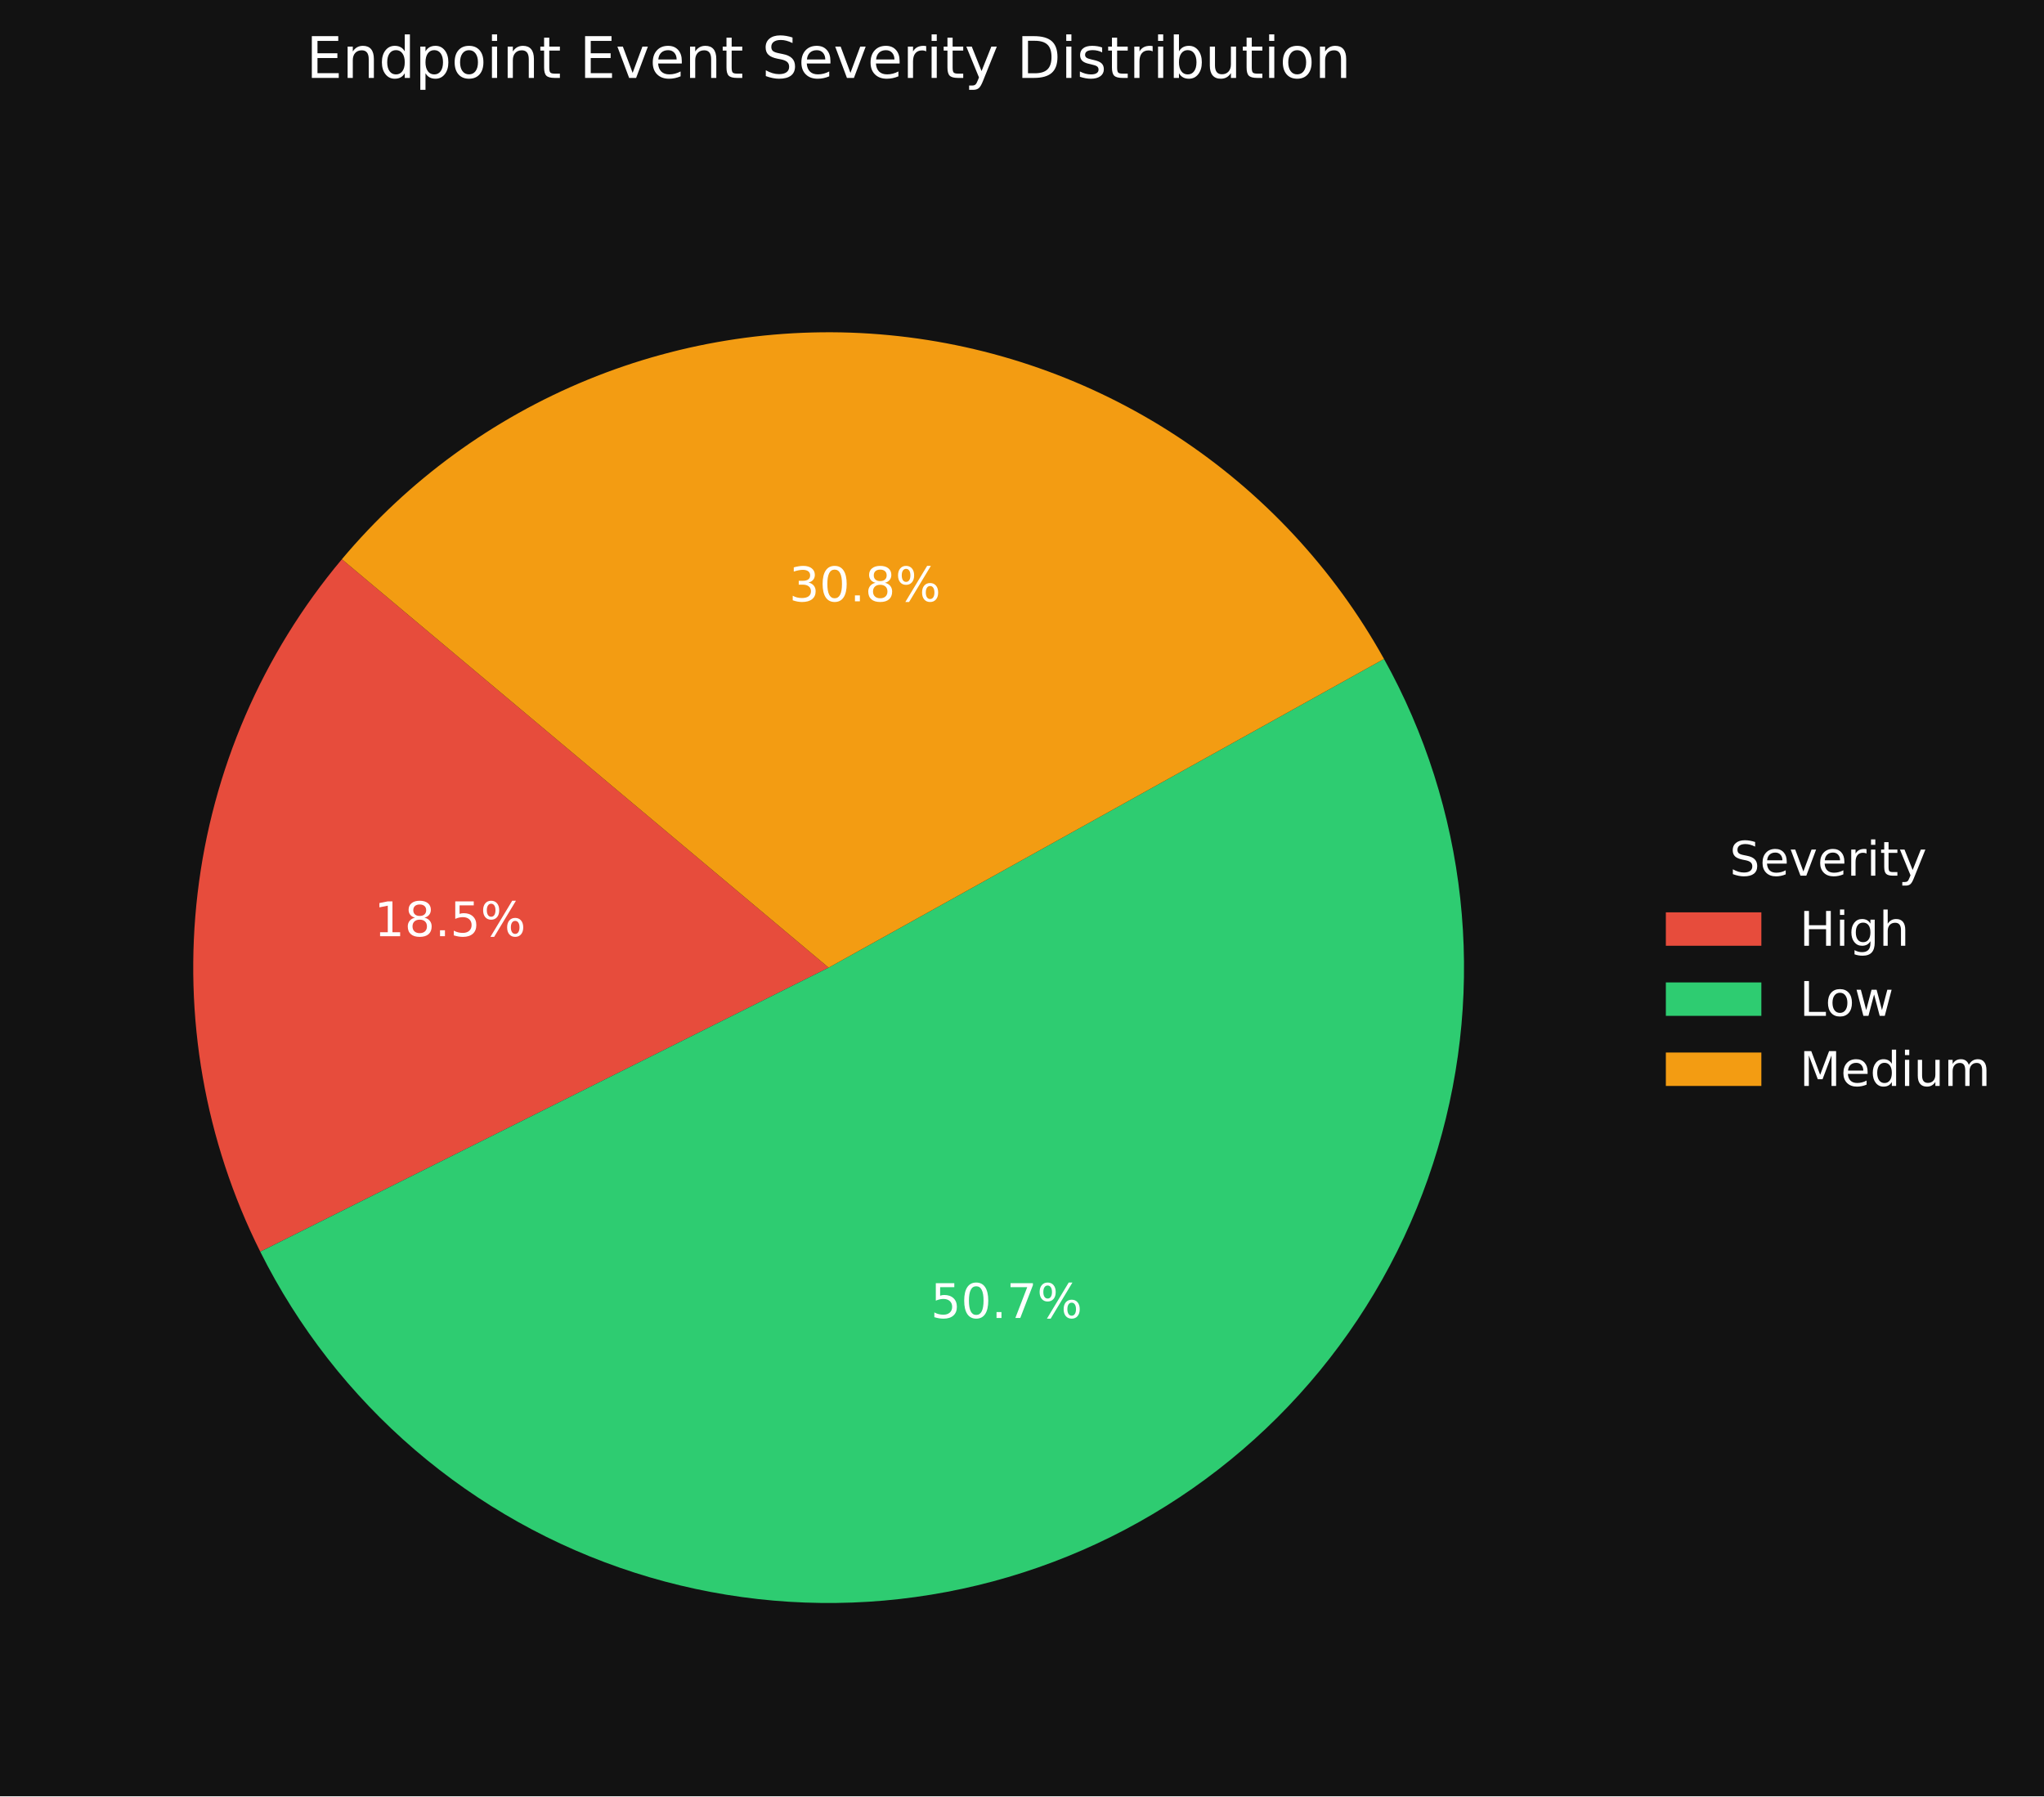
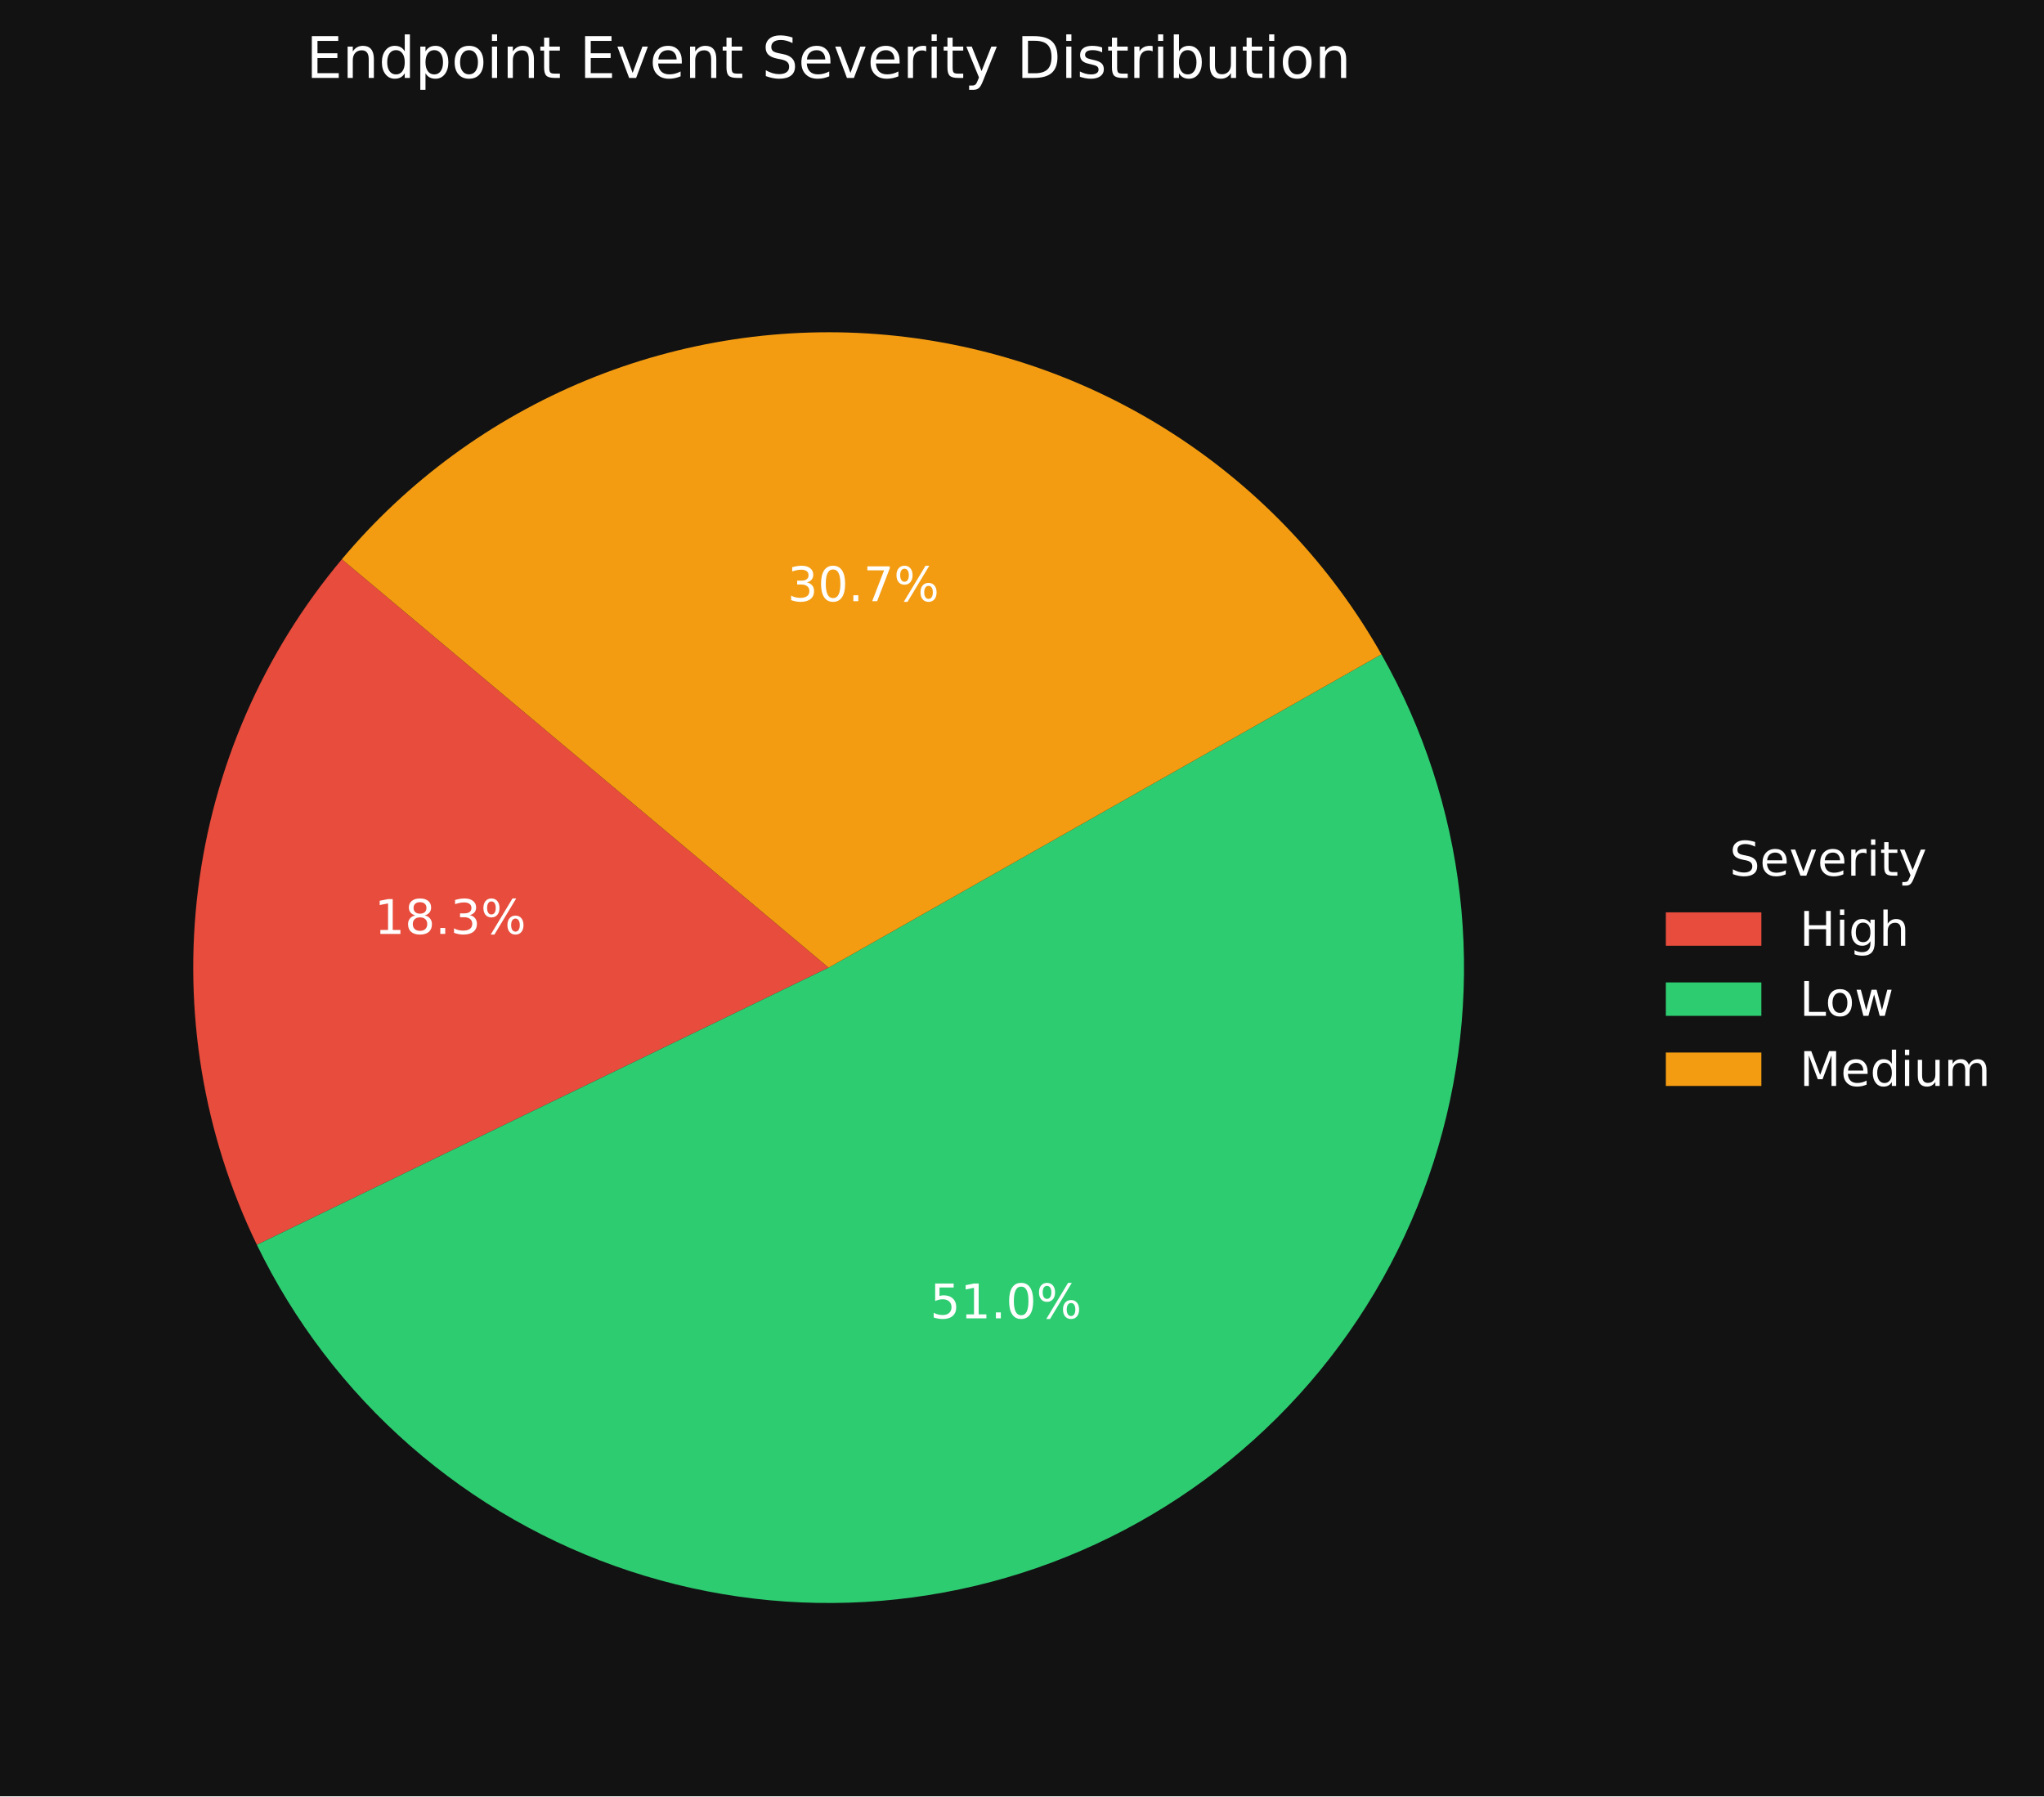
<svg xmlns="http://www.w3.org/2000/svg" xmlns:xlink="http://www.w3.org/1999/xlink" width="428.026pt" height="376.158pt" viewBox="0 0 428.026 376.158" version="1.1">
  <defs>
    <style type="text/css">*{stroke-linejoin: round; stroke-linecap: butt}</style>
  </defs>
  <g id="figure_1">
    <g id="patch_1">
      <path d="M 0 376.158  L 428.026 376.158  L 428.026 -0  L 0 -0  z " style="fill: #121212" />
    </g>
    <g id="axes_1">
      <g id="patch_2">
-         <path d="M 71.593 117.111  C 54.919 136.983 44.414 161.304 41.378 187.066  C 38.342 212.828 42.906 238.925 54.504 262.128  L 173.52 202.638  z " style="fill: #e74c3c" />
+         <path d="M 71.593 117.111  C 55.095 136.773 44.633 160.794 41.475 186.266  C 38.317 211.737 42.595 237.586 53.792 260.681  L 173.52 202.638  z " style="fill: #e74c3c" />
      </g>
      <g id="patch_3">
-         <path d="M 54.504 262.128  C 62.426 277.977 73.434 292.084 86.881 303.622  C 100.329 315.159 115.946 323.894 132.814 329.315  C 149.683 334.735 167.466 336.732 185.117 335.188  C 202.767 333.644 219.933 328.589 235.604 320.322  C 251.275 312.055 265.138 300.74 276.378 287.043  C 287.617 273.346 296.009 257.541 301.058 240.558  C 306.108 223.574 307.714 205.752 305.784 188.139  C 303.853 170.527 298.424 153.476 289.815 137.99  L 173.52 202.638  z " style="fill: #2ecc71" />
+         <path d="M 53.792 260.681  C 61.571 276.728 72.497 291.047 85.919 302.788  C 99.341 314.528 114.988 323.452 131.927 329.026  C 148.866 334.6 166.754 336.713 184.525 335.238  C 202.296 333.763 219.591 328.731 235.379 320.44  C 251.168 312.15 265.129 300.769 276.432 286.977  C 287.735 273.184 296.151 257.259 301.179 240.15  C 306.206 223.041 307.743 205.094 305.698 187.379  C 303.653 169.664 298.067 152.54 289.274 137.026  L 173.52 202.638  z " style="fill: #2ecc71" />
      </g>
      <g id="patch_4">
-         <path d="M 289.815 137.99  C 279.334 119.135 264.423 103.11 246.372 91.299  C 228.321 79.488 207.666 72.241 186.192 70.187  C 164.719 68.132 143.064 71.331 123.101 79.505  C 103.138 87.679 85.459 100.586 71.593 117.111  L 173.52 202.638  z " style="fill: #f39c12" />
+         <path d="M 289.274 137.026  C 278.683 118.341 263.723 102.495 245.677 90.847  C 227.632 79.199 207.031 72.092 185.642 70.135  C 164.253 68.179 142.705 71.43 122.846 79.61  C 102.986 87.79 85.399 100.658 71.593 117.111  L 173.52 202.638  z " style="fill: #f39c12" />
      </g>
      <g id="matplotlib.axis_1" />
      <g id="matplotlib.axis_2" />
      <g id="text_1">
-         <g style="fill: #ffffff" transform="translate(78.35143 196.0543) scale(0.1 -0.1)">
+         <g style="fill: #ffffff" transform="translate(78.40951 195.574) scale(0.1 -0.1)">
          <defs>
            <path id="DejaVuSans-31" d="M 794 531  L 1825 531  L 1825 4091  L 703 3866  L 703 4441  L 1819 4666  L 2450 4666  L 2450 531  L 3481 531  L 3481 0  L 794 0  L 794 531  z " transform="scale(0.015625)" />
            <path id="DejaVuSans-38" d="M 2034 2216  Q 1584 2216 1326 1975  Q 1069 1734 1069 1313  Q 1069 891 1326 650  Q 1584 409 2034 409  Q 2484 409 2743 651  Q 3003 894 3003 1313  Q 3003 1734 2745 1975  Q 2488 2216 2034 2216  z M 1403 2484  Q 997 2584 770 2862  Q 544 3141 544 3541  Q 544 4100 942 4425  Q 1341 4750 2034 4750  Q 2731 4750 3128 4425  Q 3525 4100 3525 3541  Q 3525 3141 3298 2862  Q 3072 2584 2669 2484  Q 3125 2378 3379 2068  Q 3634 1759 3634 1313  Q 3634 634 3220 271  Q 2806 -91 2034 -91  Q 1263 -91 848 271  Q 434 634 434 1313  Q 434 1759 690 2068  Q 947 2378 1403 2484  z M 1172 3481  Q 1172 3119 1398 2916  Q 1625 2713 2034 2713  Q 2441 2713 2670 2916  Q 2900 3119 2900 3481  Q 2900 3844 2670 4047  Q 2441 4250 2034 4250  Q 1625 4250 1398 4047  Q 1172 3844 1172 3481  z " transform="scale(0.015625)" />
            <path id="DejaVuSans-2e" d="M 684 794  L 1344 794  L 1344 0  L 684 0  L 684 794  z " transform="scale(0.015625)" />
-             <path id="DejaVuSans-35" d="M 691 4666  L 3169 4666  L 3169 4134  L 1269 4134  L 1269 2991  Q 1406 3038 1543 3061  Q 1681 3084 1819 3084  Q 2600 3084 3056 2656  Q 3513 2228 3513 1497  Q 3513 744 3044 326  Q 2575 -91 1722 -91  Q 1428 -91 1123 -41  Q 819 9 494 109  L 494 744  Q 775 591 1075 516  Q 1375 441 1709 441  Q 2250 441 2565 725  Q 2881 1009 2881 1497  Q 2881 1984 2565 2268  Q 2250 2553 1709 2553  Q 1456 2553 1204 2497  Q 953 2441 691 2322  L 691 4666  z " transform="scale(0.015625)" />
+             <path id="DejaVuSans-33" d="M 2597 2516  Q 3050 2419 3304 2112  Q 3559 1806 3559 1356  Q 3559 666 3084 287  Q 2609 -91 1734 -91  Q 1441 -91 1130 -33  Q 819 25 488 141  L 488 750  Q 750 597 1062 519  Q 1375 441 1716 441  Q 2309 441 2620 675  Q 2931 909 2931 1356  Q 2931 1769 2642 2001  Q 2353 2234 1838 2234  L 1294 2234  L 1294 2753  L 1863 2753  Q 2328 2753 2575 2939  Q 2822 3125 2822 3475  Q 2822 3834 2567 4026  Q 2313 4219 1838 4219  Q 1578 4219 1281 4162  Q 984 4106 628 3988  L 628 4550  Q 988 4650 1302 4700  Q 1616 4750 1894 4750  Q 2613 4750 3031 4423  Q 3450 4097 3450 3541  Q 3450 3153 3228 2886  Q 3006 2619 2597 2516  z " transform="scale(0.015625)" />
            <path id="DejaVuSans-25" d="M 4653 2053  Q 4381 2053 4226 1822  Q 4072 1591 4072 1178  Q 4072 772 4226 539  Q 4381 306 4653 306  Q 4919 306 5073 539  Q 5228 772 5228 1178  Q 5228 1588 5073 1820  Q 4919 2053 4653 2053  z M 4653 2450  Q 5147 2450 5437 2106  Q 5728 1763 5728 1178  Q 5728 594 5436 251  Q 5144 -91 4653 -91  Q 4153 -91 3862 251  Q 3572 594 3572 1178  Q 3572 1766 3864 2108  Q 4156 2450 4653 2450  z M 1428 4353  Q 1159 4353 1004 4120  Q 850 3888 850 3481  Q 850 3069 1003 2837  Q 1156 2606 1428 2606  Q 1700 2606 1854 2837  Q 2009 3069 2009 3481  Q 2009 3884 1853 4118  Q 1697 4353 1428 4353  z M 4250 4750  L 4750 4750  L 1831 -91  L 1331 -91  L 4250 4750  z M 1428 4750  Q 1922 4750 2215 4408  Q 2509 4066 2509 3481  Q 2509 2891 2217 2550  Q 1925 2209 1428 2209  Q 931 2209 642 2551  Q 353 2894 353 3481  Q 353 4063 643 4406  Q 934 4750 1428 4750  z " transform="scale(0.015625)" />
          </defs>
          <use xlink:href="#DejaVuSans-31" />
          <use xlink:href="#DejaVuSans-38" transform="translate(63.62305 0)" />
          <use xlink:href="#DejaVuSans-2e" transform="translate(127.2461 0)" />
-           <use xlink:href="#DejaVuSans-35" transform="translate(159.0332 0)" />
+           <use xlink:href="#DejaVuSans-33" transform="translate(159.0332 0)" />
          <use xlink:href="#DejaVuSans-25" transform="translate(222.6562 0)" />
        </g>
      </g>
      <g id="text_2">
-         <g style="fill: #ffffff" transform="translate(194.8869 276.0077) scale(0.1 -0.1)">
+         <g style="fill: #ffffff" transform="translate(194.752 276.0787) scale(0.1 -0.1)">
          <defs>
+             <path id="DejaVuSans-35" d="M 691 4666  L 3169 4666  L 3169 4134  L 1269 4134  L 1269 2991  Q 1406 3038 1543 3061  Q 1681 3084 1819 3084  Q 2600 3084 3056 2656  Q 3513 2228 3513 1497  Q 3513 744 3044 326  Q 2575 -91 1722 -91  Q 1428 -91 1123 -41  Q 819 9 494 109  L 494 744  Q 775 591 1075 516  Q 1375 441 1709 441  Q 2250 441 2565 725  Q 2881 1009 2881 1497  Q 2881 1984 2565 2268  Q 2250 2553 1709 2553  Q 1456 2553 1204 2497  Q 953 2441 691 2322  L 691 4666  z " transform="scale(0.015625)" />
            <path id="DejaVuSans-30" d="M 2034 4250  Q 1547 4250 1301 3770  Q 1056 3291 1056 2328  Q 1056 1369 1301 889  Q 1547 409 2034 409  Q 2525 409 2770 889  Q 3016 1369 3016 2328  Q 3016 3291 2770 3770  Q 2525 4250 2034 4250  z M 2034 4750  Q 2819 4750 3233 4129  Q 3647 3509 3647 2328  Q 3647 1150 3233 529  Q 2819 -91 2034 -91  Q 1250 -91 836 529  Q 422 1150 422 2328  Q 422 3509 836 4129  Q 1250 4750 2034 4750  z " transform="scale(0.015625)" />
-             <path id="DejaVuSans-37" d="M 525 4666  L 3525 4666  L 3525 4397  L 1831 0  L 1172 0  L 2766 4134  L 525 4134  L 525 4666  z " transform="scale(0.015625)" />
          </defs>
          <use xlink:href="#DejaVuSans-35" />
-           <use xlink:href="#DejaVuSans-30" transform="translate(63.62305 0)" />
+           <use xlink:href="#DejaVuSans-31" transform="translate(63.62305 0)" />
          <use xlink:href="#DejaVuSans-2e" transform="translate(127.2461 0)" />
-           <use xlink:href="#DejaVuSans-37" transform="translate(159.0332 0)" />
+           <use xlink:href="#DejaVuSans-30" transform="translate(159.0332 0)" />
          <use xlink:href="#DejaVuSans-25" transform="translate(222.6562 0)" />
        </g>
      </g>
      <g id="text_3">
-         <g style="fill: #ffffff" transform="translate(165.2397 125.9268) scale(0.1 -0.1)">
+         <g style="fill: #ffffff" transform="translate(164.9098 125.8959) scale(0.1 -0.1)">
          <defs>
-             <path id="DejaVuSans-33" d="M 2597 2516  Q 3050 2419 3304 2112  Q 3559 1806 3559 1356  Q 3559 666 3084 287  Q 2609 -91 1734 -91  Q 1441 -91 1130 -33  Q 819 25 488 141  L 488 750  Q 750 597 1062 519  Q 1375 441 1716 441  Q 2309 441 2620 675  Q 2931 909 2931 1356  Q 2931 1769 2642 2001  Q 2353 2234 1838 2234  L 1294 2234  L 1294 2753  L 1863 2753  Q 2328 2753 2575 2939  Q 2822 3125 2822 3475  Q 2822 3834 2567 4026  Q 2313 4219 1838 4219  Q 1578 4219 1281 4162  Q 984 4106 628 3988  L 628 4550  Q 988 4650 1302 4700  Q 1616 4750 1894 4750  Q 2613 4750 3031 4423  Q 3450 4097 3450 3541  Q 3450 3153 3228 2886  Q 3006 2619 2597 2516  z " transform="scale(0.015625)" />
+             <path id="DejaVuSans-37" d="M 525 4666  L 3525 4666  L 3525 4397  L 1831 0  L 1172 0  L 2766 4134  L 525 4134  L 525 4666  z " transform="scale(0.015625)" />
          </defs>
          <use xlink:href="#DejaVuSans-33" />
          <use xlink:href="#DejaVuSans-30" transform="translate(63.62305 0)" />
          <use xlink:href="#DejaVuSans-2e" transform="translate(127.2461 0)" />
-           <use xlink:href="#DejaVuSans-38" transform="translate(159.0332 0)" />
+           <use xlink:href="#DejaVuSans-37" transform="translate(159.0332 0)" />
          <use xlink:href="#DejaVuSans-25" transform="translate(222.6562 0)" />
        </g>
      </g>
      <g id="text_4">
        <g style="fill: #ffffff" transform="translate(64.12219 16.31812) scale(0.12 -0.12)">
          <defs>
            <path id="DejaVuSans-45" d="M 628 4666  L 3578 4666  L 3578 4134  L 1259 4134  L 1259 2753  L 3481 2753  L 3481 2222  L 1259 2222  L 1259 531  L 3634 531  L 3634 0  L 628 0  L 628 4666  z " transform="scale(0.015625)" />
            <path id="DejaVuSans-6e" d="M 3513 2113  L 3513 0  L 2938 0  L 2938 2094  Q 2938 2591 2744 2837  Q 2550 3084 2163 3084  Q 1697 3084 1428 2787  Q 1159 2491 1159 1978  L 1159 0  L 581 0  L 581 3500  L 1159 3500  L 1159 2956  Q 1366 3272 1645 3428  Q 1925 3584 2291 3584  Q 2894 3584 3203 3211  Q 3513 2838 3513 2113  z " transform="scale(0.015625)" />
            <path id="DejaVuSans-64" d="M 2906 2969  L 2906 4863  L 3481 4863  L 3481 0  L 2906 0  L 2906 525  Q 2725 213 2448 61  Q 2172 -91 1784 -91  Q 1150 -91 751 415  Q 353 922 353 1747  Q 353 2572 751 3078  Q 1150 3584 1784 3584  Q 2172 3584 2448 3432  Q 2725 3281 2906 2969  z M 947 1747  Q 947 1113 1208 752  Q 1469 391 1925 391  Q 2381 391 2643 752  Q 2906 1113 2906 1747  Q 2906 2381 2643 2742  Q 2381 3103 1925 3103  Q 1469 3103 1208 2742  Q 947 2381 947 1747  z " transform="scale(0.015625)" />
            <path id="DejaVuSans-70" d="M 1159 525  L 1159 -1331  L 581 -1331  L 581 3500  L 1159 3500  L 1159 2969  Q 1341 3281 1617 3432  Q 1894 3584 2278 3584  Q 2916 3584 3314 3078  Q 3713 2572 3713 1747  Q 3713 922 3314 415  Q 2916 -91 2278 -91  Q 1894 -91 1617 61  Q 1341 213 1159 525  z M 3116 1747  Q 3116 2381 2855 2742  Q 2594 3103 2138 3103  Q 1681 3103 1420 2742  Q 1159 2381 1159 1747  Q 1159 1113 1420 752  Q 1681 391 2138 391  Q 2594 391 2855 752  Q 3116 1113 3116 1747  z " transform="scale(0.015625)" />
            <path id="DejaVuSans-6f" d="M 1959 3097  Q 1497 3097 1228 2736  Q 959 2375 959 1747  Q 959 1119 1226 758  Q 1494 397 1959 397  Q 2419 397 2687 759  Q 2956 1122 2956 1747  Q 2956 2369 2687 2733  Q 2419 3097 1959 3097  z M 1959 3584  Q 2709 3584 3137 3096  Q 3566 2609 3566 1747  Q 3566 888 3137 398  Q 2709 -91 1959 -91  Q 1206 -91 779 398  Q 353 888 353 1747  Q 353 2609 779 3096  Q 1206 3584 1959 3584  z " transform="scale(0.015625)" />
            <path id="DejaVuSans-69" d="M 603 3500  L 1178 3500  L 1178 0  L 603 0  L 603 3500  z M 603 4863  L 1178 4863  L 1178 4134  L 603 4134  L 603 4863  z " transform="scale(0.015625)" />
            <path id="DejaVuSans-74" d="M 1172 4494  L 1172 3500  L 2356 3500  L 2356 3053  L 1172 3053  L 1172 1153  Q 1172 725 1289 603  Q 1406 481 1766 481  L 2356 481  L 2356 0  L 1766 0  Q 1100 0 847 248  Q 594 497 594 1153  L 594 3053  L 172 3053  L 172 3500  L 594 3500  L 594 4494  L 1172 4494  z " transform="scale(0.015625)" />
            <path id="DejaVuSans-20" transform="scale(0.015625)" />
            <path id="DejaVuSans-76" d="M 191 3500  L 800 3500  L 1894 563  L 2988 3500  L 3597 3500  L 2284 0  L 1503 0  L 191 3500  z " transform="scale(0.015625)" />
            <path id="DejaVuSans-65" d="M 3597 1894  L 3597 1613  L 953 1613  Q 991 1019 1311 708  Q 1631 397 2203 397  Q 2534 397 2845 478  Q 3156 559 3463 722  L 3463 178  Q 3153 47 2828 -22  Q 2503 -91 2169 -91  Q 1331 -91 842 396  Q 353 884 353 1716  Q 353 2575 817 3079  Q 1281 3584 2069 3584  Q 2775 3584 3186 3129  Q 3597 2675 3597 1894  z M 3022 2063  Q 3016 2534 2758 2815  Q 2500 3097 2075 3097  Q 1594 3097 1305 2825  Q 1016 2553 972 2059  L 3022 2063  z " transform="scale(0.015625)" />
            <path id="DejaVuSans-53" d="M 3425 4513  L 3425 3897  Q 3066 4069 2747 4153  Q 2428 4238 2131 4238  Q 1616 4238 1336 4038  Q 1056 3838 1056 3469  Q 1056 3159 1242 3001  Q 1428 2844 1947 2747  L 2328 2669  Q 3034 2534 3370 2195  Q 3706 1856 3706 1288  Q 3706 609 3251 259  Q 2797 -91 1919 -91  Q 1588 -91 1214 -16  Q 841 59 441 206  L 441 856  Q 825 641 1194 531  Q 1563 422 1919 422  Q 2459 422 2753 634  Q 3047 847 3047 1241  Q 3047 1584 2836 1778  Q 2625 1972 2144 2069  L 1759 2144  Q 1053 2284 737 2584  Q 422 2884 422 3419  Q 422 4038 858 4394  Q 1294 4750 2059 4750  Q 2388 4750 2728 4690  Q 3069 4631 3425 4513  z " transform="scale(0.015625)" />
            <path id="DejaVuSans-72" d="M 2631 2963  Q 2534 3019 2420 3045  Q 2306 3072 2169 3072  Q 1681 3072 1420 2755  Q 1159 2438 1159 1844  L 1159 0  L 581 0  L 581 3500  L 1159 3500  L 1159 2956  Q 1341 3275 1631 3429  Q 1922 3584 2338 3584  Q 2397 3584 2469 3576  Q 2541 3569 2628 3553  L 2631 2963  z " transform="scale(0.015625)" />
            <path id="DejaVuSans-79" d="M 2059 -325  Q 1816 -950 1584 -1140  Q 1353 -1331 966 -1331  L 506 -1331  L 506 -850  L 844 -850  Q 1081 -850 1212 -737  Q 1344 -625 1503 -206  L 1606 56  L 191 3500  L 800 3500  L 1894 763  L 2988 3500  L 3597 3500  L 2059 -325  z " transform="scale(0.015625)" />
            <path id="DejaVuSans-44" d="M 1259 4147  L 1259 519  L 2022 519  Q 2988 519 3436 956  Q 3884 1394 3884 2338  Q 3884 3275 3436 3711  Q 2988 4147 2022 4147  L 1259 4147  z M 628 4666  L 1925 4666  Q 3281 4666 3915 4102  Q 4550 3538 4550 2338  Q 4550 1131 3912 565  Q 3275 0 1925 0  L 628 0  L 628 4666  z " transform="scale(0.015625)" />
            <path id="DejaVuSans-73" d="M 2834 3397  L 2834 2853  Q 2591 2978 2328 3040  Q 2066 3103 1784 3103  Q 1356 3103 1142 2972  Q 928 2841 928 2578  Q 928 2378 1081 2264  Q 1234 2150 1697 2047  L 1894 2003  Q 2506 1872 2764 1633  Q 3022 1394 3022 966  Q 3022 478 2636 193  Q 2250 -91 1575 -91  Q 1294 -91 989 -36  Q 684 19 347 128  L 347 722  Q 666 556 975 473  Q 1284 391 1588 391  Q 1994 391 2212 530  Q 2431 669 2431 922  Q 2431 1156 2273 1281  Q 2116 1406 1581 1522  L 1381 1569  Q 847 1681 609 1914  Q 372 2147 372 2553  Q 372 3047 722 3315  Q 1072 3584 1716 3584  Q 2034 3584 2315 3537  Q 2597 3491 2834 3397  z " transform="scale(0.015625)" />
            <path id="DejaVuSans-62" d="M 3116 1747  Q 3116 2381 2855 2742  Q 2594 3103 2138 3103  Q 1681 3103 1420 2742  Q 1159 2381 1159 1747  Q 1159 1113 1420 752  Q 1681 391 2138 391  Q 2594 391 2855 752  Q 3116 1113 3116 1747  z M 1159 2969  Q 1341 3281 1617 3432  Q 1894 3584 2278 3584  Q 2916 3584 3314 3078  Q 3713 2572 3713 1747  Q 3713 922 3314 415  Q 2916 -91 2278 -91  Q 1894 -91 1617 61  Q 1341 213 1159 525  L 1159 0  L 581 0  L 581 4863  L 1159 4863  L 1159 2969  z " transform="scale(0.015625)" />
            <path id="DejaVuSans-75" d="M 544 1381  L 544 3500  L 1119 3500  L 1119 1403  Q 1119 906 1312 657  Q 1506 409 1894 409  Q 2359 409 2629 706  Q 2900 1003 2900 1516  L 2900 3500  L 3475 3500  L 3475 0  L 2900 0  L 2900 538  Q 2691 219 2414 64  Q 2138 -91 1772 -91  Q 1169 -91 856 284  Q 544 659 544 1381  z M 1991 3584  L 1991 3584  z " transform="scale(0.015625)" />
          </defs>
          <use xlink:href="#DejaVuSans-45" />
          <use xlink:href="#DejaVuSans-6e" transform="translate(63.18359 0)" />
          <use xlink:href="#DejaVuSans-64" transform="translate(126.5625 0)" />
          <use xlink:href="#DejaVuSans-70" transform="translate(190.0391 0)" />
          <use xlink:href="#DejaVuSans-6f" transform="translate(253.5156 0)" />
          <use xlink:href="#DejaVuSans-69" transform="translate(314.6973 0)" />
          <use xlink:href="#DejaVuSans-6e" transform="translate(342.4805 0)" />
          <use xlink:href="#DejaVuSans-74" transform="translate(405.8594 0)" />
          <use xlink:href="#DejaVuSans-20" transform="translate(445.0684 0)" />
          <use xlink:href="#DejaVuSans-45" transform="translate(476.8555 0)" />
          <use xlink:href="#DejaVuSans-76" transform="translate(540.0391 0)" />
          <use xlink:href="#DejaVuSans-65" transform="translate(599.2188 0)" />
          <use xlink:href="#DejaVuSans-6e" transform="translate(660.7422 0)" />
          <use xlink:href="#DejaVuSans-74" transform="translate(724.1211 0)" />
          <use xlink:href="#DejaVuSans-20" transform="translate(763.3301 0)" />
          <use xlink:href="#DejaVuSans-53" transform="translate(795.1172 0)" />
          <use xlink:href="#DejaVuSans-65" transform="translate(858.5938 0)" />
          <use xlink:href="#DejaVuSans-76" transform="translate(920.1172 0)" />
          <use xlink:href="#DejaVuSans-65" transform="translate(979.2969 0)" />
          <use xlink:href="#DejaVuSans-72" transform="translate(1040.82 0)" />
          <use xlink:href="#DejaVuSans-69" transform="translate(1081.934 0)" />
          <use xlink:href="#DejaVuSans-74" transform="translate(1109.717 0)" />
          <use xlink:href="#DejaVuSans-79" transform="translate(1148.926 0)" />
          <use xlink:href="#DejaVuSans-20" transform="translate(1208.105 0)" />
          <use xlink:href="#DejaVuSans-44" transform="translate(1239.893 0)" />
          <use xlink:href="#DejaVuSans-69" transform="translate(1316.895 0)" />
          <use xlink:href="#DejaVuSans-73" transform="translate(1344.678 0)" />
          <use xlink:href="#DejaVuSans-74" transform="translate(1396.777 0)" />
          <use xlink:href="#DejaVuSans-72" transform="translate(1435.986 0)" />
          <use xlink:href="#DejaVuSans-69" transform="translate(1477.1 0)" />
          <use xlink:href="#DejaVuSans-62" transform="translate(1504.883 0)" />
          <use xlink:href="#DejaVuSans-75" transform="translate(1568.359 0)" />
          <use xlink:href="#DejaVuSans-74" transform="translate(1631.738 0)" />
          <use xlink:href="#DejaVuSans-69" transform="translate(1670.947 0)" />
          <use xlink:href="#DejaVuSans-6f" transform="translate(1698.73 0)" />
          <use xlink:href="#DejaVuSans-6e" transform="translate(1759.912 0)" />
        </g>
      </g>
      <g id="legend_1">
        <g id="text_5">
          <g style="fill: #ffffff" transform="translate(362.1822 183.3803) scale(0.1 -0.1)">
            <use xlink:href="#DejaVuSans-53" />
            <use xlink:href="#DejaVuSans-65" transform="translate(63.47656 0)" />
            <use xlink:href="#DejaVuSans-76" transform="translate(125 0)" />
            <use xlink:href="#DejaVuSans-65" transform="translate(184.1797 0)" />
            <use xlink:href="#DejaVuSans-72" transform="translate(245.7031 0)" />
            <use xlink:href="#DejaVuSans-69" transform="translate(286.8164 0)" />
            <use xlink:href="#DejaVuSans-74" transform="translate(314.5996 0)" />
            <use xlink:href="#DejaVuSans-79" transform="translate(353.8086 0)" />
          </g>
        </g>
        <g id="patch_5">
          <path d="M 348.84 198.058  L 368.84 198.058  L 368.84 191.058  L 348.84 191.058  z " style="fill: #e74c3c" />
        </g>
        <g id="text_6">
          <g style="fill: #ffffff" transform="translate(376.84 198.0584) scale(0.1 -0.1)">
            <defs>
              <path id="DejaVuSans-48" d="M 628 4666  L 1259 4666  L 1259 2753  L 3553 2753  L 3553 4666  L 4184 4666  L 4184 0  L 3553 0  L 3553 2222  L 1259 2222  L 1259 0  L 628 0  L 628 4666  z " transform="scale(0.015625)" />
              <path id="DejaVuSans-67" d="M 2906 1791  Q 2906 2416 2648 2759  Q 2391 3103 1925 3103  Q 1463 3103 1205 2759  Q 947 2416 947 1791  Q 947 1169 1205 825  Q 1463 481 1925 481  Q 2391 481 2648 825  Q 2906 1169 2906 1791  z M 3481 434  Q 3481 -459 3084 -895  Q 2688 -1331 1869 -1331  Q 1566 -1331 1297 -1286  Q 1028 -1241 775 -1147  L 775 -588  Q 1028 -725 1275 -790  Q 1522 -856 1778 -856  Q 2344 -856 2625 -561  Q 2906 -266 2906 331  L 2906 616  Q 2728 306 2450 153  Q 2172 0 1784 0  Q 1141 0 747 490  Q 353 981 353 1791  Q 353 2603 747 3093  Q 1141 3584 1784 3584  Q 2172 3584 2450 3431  Q 2728 3278 2906 2969  L 2906 3500  L 3481 3500  L 3481 434  z " transform="scale(0.015625)" />
              <path id="DejaVuSans-68" d="M 3513 2113  L 3513 0  L 2938 0  L 2938 2094  Q 2938 2591 2744 2837  Q 2550 3084 2163 3084  Q 1697 3084 1428 2787  Q 1159 2491 1159 1978  L 1159 0  L 581 0  L 581 4863  L 1159 4863  L 1159 2956  Q 1366 3272 1645 3428  Q 1925 3584 2291 3584  Q 2894 3584 3203 3211  Q 3513 2838 3513 2113  z " transform="scale(0.015625)" />
            </defs>
            <use xlink:href="#DejaVuSans-48" />
            <use xlink:href="#DejaVuSans-69" transform="translate(75.19531 0)" />
            <use xlink:href="#DejaVuSans-67" transform="translate(102.9785 0)" />
            <use xlink:href="#DejaVuSans-68" transform="translate(166.4551 0)" />
          </g>
        </g>
        <g id="patch_6">
          <path d="M 348.84 212.737  L 368.84 212.737  L 368.84 205.737  L 348.84 205.737  z " style="fill: #2ecc71" />
        </g>
        <g id="text_7">
          <g style="fill: #ffffff" transform="translate(376.84 212.7366) scale(0.1 -0.1)">
            <defs>
              <path id="DejaVuSans-4c" d="M 628 4666  L 1259 4666  L 1259 531  L 3531 531  L 3531 0  L 628 0  L 628 4666  z " transform="scale(0.015625)" />
              <path id="DejaVuSans-77" d="M 269 3500  L 844 3500  L 1563 769  L 2278 3500  L 2956 3500  L 3675 769  L 4391 3500  L 4966 3500  L 4050 0  L 3372 0  L 2619 2869  L 1863 0  L 1184 0  L 269 3500  z " transform="scale(0.015625)" />
            </defs>
            <use xlink:href="#DejaVuSans-4c" />
            <use xlink:href="#DejaVuSans-6f" transform="translate(53.96289 0)" />
            <use xlink:href="#DejaVuSans-77" transform="translate(115.1445 0)" />
          </g>
        </g>
        <g id="patch_7">
          <path d="M 348.84 227.415  L 368.84 227.415  L 368.84 220.415  L 348.84 220.415  z " style="fill: #f39c12" />
        </g>
        <g id="text_8">
          <g style="fill: #ffffff" transform="translate(376.84 227.4147) scale(0.1 -0.1)">
            <defs>
              <path id="DejaVuSans-4d" d="M 628 4666  L 1569 4666  L 2759 1491  L 3956 4666  L 4897 4666  L 4897 0  L 4281 0  L 4281 4097  L 3078 897  L 2444 897  L 1241 4097  L 1241 0  L 628 0  L 628 4666  z " transform="scale(0.015625)" />
              <path id="DejaVuSans-6d" d="M 3328 2828  Q 3544 3216 3844 3400  Q 4144 3584 4550 3584  Q 5097 3584 5394 3201  Q 5691 2819 5691 2113  L 5691 0  L 5113 0  L 5113 2094  Q 5113 2597 4934 2840  Q 4756 3084 4391 3084  Q 3944 3084 3684 2787  Q 3425 2491 3425 1978  L 3425 0  L 2847 0  L 2847 2094  Q 2847 2600 2669 2842  Q 2491 3084 2119 3084  Q 1678 3084 1418 2786  Q 1159 2488 1159 1978  L 1159 0  L 581 0  L 581 3500  L 1159 3500  L 1159 2956  Q 1356 3278 1631 3431  Q 1906 3584 2284 3584  Q 2666 3584 2933 3390  Q 3200 3197 3328 2828  z " transform="scale(0.015625)" />
            </defs>
            <use xlink:href="#DejaVuSans-4d" />
            <use xlink:href="#DejaVuSans-65" transform="translate(86.2793 0)" />
            <use xlink:href="#DejaVuSans-64" transform="translate(147.8027 0)" />
            <use xlink:href="#DejaVuSans-69" transform="translate(211.2793 0)" />
            <use xlink:href="#DejaVuSans-75" transform="translate(239.0625 0)" />
            <use xlink:href="#DejaVuSans-6d" transform="translate(302.4414 0)" />
          </g>
        </g>
      </g>
    </g>
  </g>
</svg>
